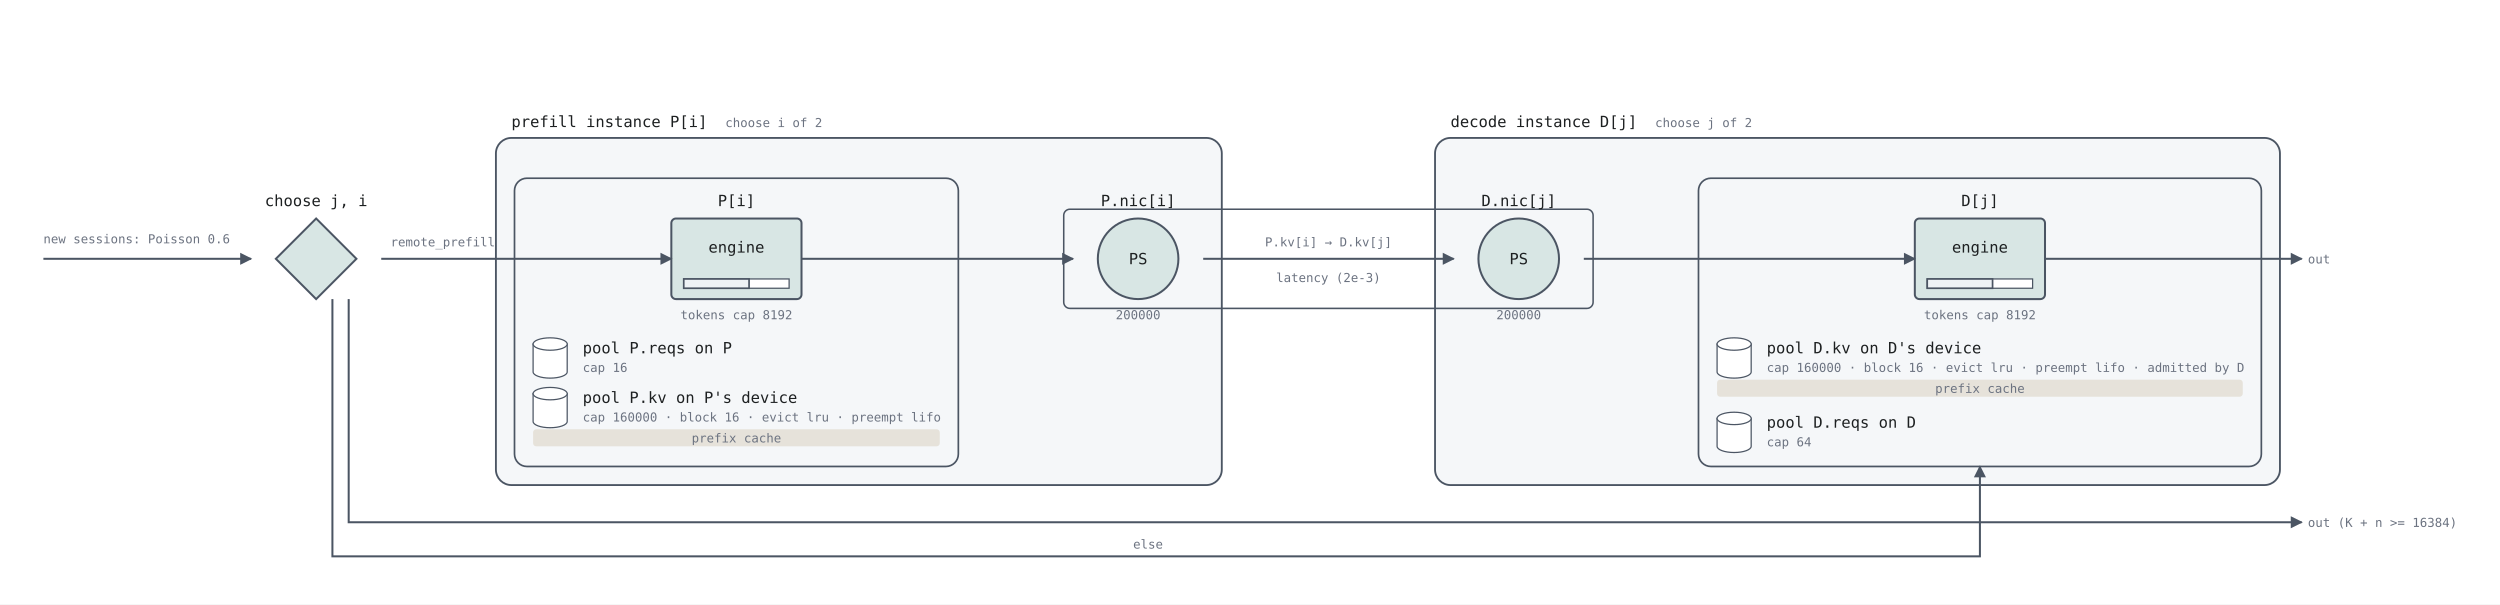
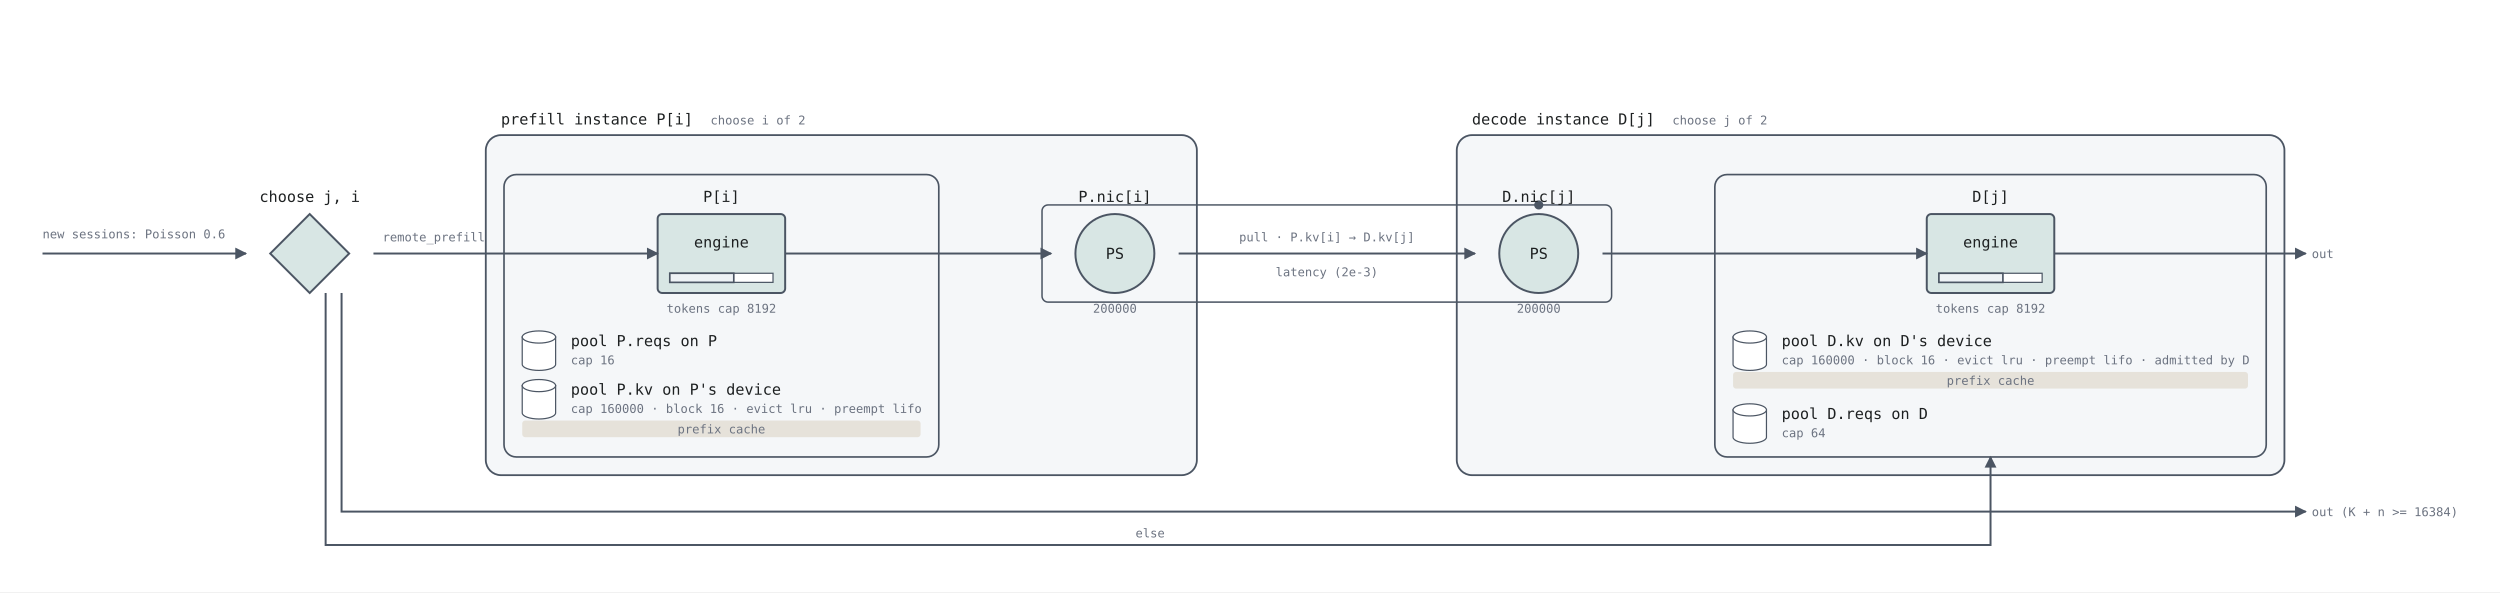
- <svg xmlns="http://www.w3.org/2000/svg" width="1613.2" height="390" viewBox="0 0 1613.2 390" role="img">
+ <svg xmlns="http://www.w3.org/2000/svg" width="1646.8" height="390" viewBox="0 0 1646.8 390" role="img">
  <style>
  text { font-family: ui-monospace, "SF Mono", Menlo, Consolas, monospace; }
  @media (prefers-color-scheme: dark) {
    text { fill: #e8e6e3; } text.dim { fill: #9aa4b2; }
    .bg { fill:#14171a }
    .solid { fill:#232a31;stroke:#b6bfcc }
    .cached { fill:#33302a }
    .instance { fill:#1a1f24;stroke:#b6bfcc }
    .frame { stroke:#b6bfcc }
    .enclosure { stroke:#9aa4b2 }
    .station { fill:#26403d;stroke:#b6bfcc }
    .cell { fill:#14171a;stroke:#b6bfcc }
    .rail { stroke:#b6bfcc }
    .flow { stroke:#b6bfcc }
    .back { stroke:#b6bfcc }
+     .poster { fill:#b6bfcc }
    .relation { stroke:#9aa4b2 }
  }
</style>
  <defs>
    <marker id="a" viewBox="0 0 10 10" refX="9" refY="5" markerWidth="6" markerHeight="6" orient="auto-start-reverse">
      <path d="M0 0 L10 5 L0 10 z" fill="context-stroke" />
    </marker>
  </defs>
-   <rect class="bg" fill="#ffffff" x="0" y="0" width="1613.2" height="390" />
-   <rect class="instance" fill="#f5f7f9" stroke="#4b5563" stroke-width="1.2" x="926" y="89" width="545.2" height="224" rx="10" />
+   <rect class="bg" fill="#ffffff" x="0" y="0" width="1646.8" height="390" />
+   <rect class="instance" fill="#f5f7f9" stroke="#4b5563" stroke-width="1.2" x="959.6" y="89" width="545.2" height="224" rx="10" />
  <rect class="instance" fill="#f5f7f9" stroke="#4b5563" stroke-width="1.2" x="320" y="89" width="468.4" height="224" rx="10" />
-   <rect class="rail" fill="none" stroke="#4b5563" stroke-width="1" data-role="bracket" data-nodes="P.nic D.nic" x="686.4" y="135" width="341.6" height="64" rx="4" />
-   <path class="flow" fill="none" stroke="#4b5563" stroke-width="1.3" data-role="flow" data-from="P.nic" data-to="D.nic" d="M776.4 167 L938 167" marker-end="url(#a)" />
-   <text x="857.2" y="159" text-anchor="middle" font-size="8" fill="#6b7280" class="dim">P.kv[i] → D.kv[j]</text>
-   <text x="857.2" y="182" text-anchor="middle" font-size="8" fill="#6b7280" class="dim">latency (2e-3)</text>
+   <rect class="rail" fill="none" stroke="#4b5563" stroke-width="1" data-role="bracket" data-nodes="P.nic D.nic" data-copy="pull" data-poster="D.nic" x="686.4" y="135" width="375.2" height="64" rx="4" />
+   <circle class="poster" fill="#4b5563" stroke="none" cx="1013.6" cy="135" r="3" />
+   <path class="flow" fill="none" stroke="#4b5563" stroke-width="1.3" data-role="flow" data-from="P.nic" data-to="D.nic" data-copy="pull" data-poster="D.nic" d="M776.4 167 L971.6 167" marker-end="url(#a)" />
+   <text x="874" y="159" text-anchor="middle" font-size="8" fill="#6b7280" class="dim">pull · P.kv[i] → D.kv[j]</text>
+   <text x="874" y="182" text-anchor="middle" font-size="8" fill="#6b7280" class="dim">latency (2e-3)</text>
  <rect class="frame" fill="none" stroke="#4b5563" stroke-width="1.1" x="332" y="115" width="286.4" height="186" rx="8" />
  <g data-pool="P.reqs" data-role="drum">
    <path class="cell" fill="#ffffff" stroke="#4b5563" stroke-width=".8" d="M 344 222 L 344 240 A 11 4 0 0 0 366 240 L 366 222 Z" />
    <ellipse class="cell" fill="#ffffff" stroke="#4b5563" stroke-width=".8" cx="355" cy="222" rx="11" ry="4" />
  </g>
  <text x="376" y="228" text-anchor="start" font-size="10" fill="#1d2021">pool P.reqs on P</text>
  <text x="376" y="240" text-anchor="start" font-size="8" fill="#6b7280" class="dim">cap 16</text>
  <g data-pool="P.kv" data-role="drum">
    <path class="cell" fill="#ffffff" stroke="#4b5563" stroke-width=".8" d="M 344 254 L 344 272 A 11 4 0 0 0 366 272 L 366 254 Z" />
    <ellipse class="cell" fill="#ffffff" stroke="#4b5563" stroke-width=".8" cx="355" cy="254" rx="11" ry="4" />
  </g>
  <text x="376" y="260" text-anchor="start" font-size="10" fill="#1d2021">pool P.kv on P's device</text>
  <text x="376" y="272" text-anchor="start" font-size="8" fill="#6b7280" class="dim">cap 160000 · block 16 · evict lru · preempt lifo</text>
  <rect class="cached" fill="#e6e2da" stroke="none" x="344" y="277" width="262.4" height="11" rx="2" />
  <text x="475.2" y="285.5" text-anchor="middle" font-size="8" fill="#6b7280" class="dim">prefix cache</text>
-   <rect class="frame" fill="none" stroke="#4b5563" stroke-width="1.1" x="1096" y="115" width="363.2" height="186" rx="8" />
+   <rect class="frame" fill="none" stroke="#4b5563" stroke-width="1.1" x="1129.6" y="115" width="363.2" height="186" rx="8" />
  <g data-pool="D.kv" data-role="drum">
-     <path class="cell" fill="#ffffff" stroke="#4b5563" stroke-width=".8" d="M 1108 222 L 1108 240 A 11 4 0 0 0 1130 240 L 1130 222 Z" />
-     <ellipse class="cell" fill="#ffffff" stroke="#4b5563" stroke-width=".8" cx="1119" cy="222" rx="11" ry="4" />
+     <path class="cell" fill="#ffffff" stroke="#4b5563" stroke-width=".8" d="M 1141.6 222 L 1141.6 240 A 11 4 0 0 0 1163.6 240 L 1163.6 222 Z" />
+     <ellipse class="cell" fill="#ffffff" stroke="#4b5563" stroke-width=".8" cx="1152.6" cy="222" rx="11" ry="4" />
  </g>
-   <text x="1140" y="228" text-anchor="start" font-size="10" fill="#1d2021">pool D.kv on D's device</text>
-   <text x="1140" y="240" text-anchor="start" font-size="8" fill="#6b7280" class="dim">cap 160000 · block 16 · evict lru · preempt lifo · admitted by D</text>
-   <rect class="cached" fill="#e6e2da" stroke="none" x="1108" y="245" width="339.2" height="11" rx="2" />
-   <text x="1277.6" y="253.5" text-anchor="middle" font-size="8" fill="#6b7280" class="dim">prefix cache</text>
+   <text x="1173.6" y="228" text-anchor="start" font-size="10" fill="#1d2021">pool D.kv on D's device</text>
+   <text x="1173.6" y="240" text-anchor="start" font-size="8" fill="#6b7280" class="dim">cap 160000 · block 16 · evict lru · preempt lifo · admitted by D</text>
+   <rect class="cached" fill="#e6e2da" stroke="none" x="1141.6" y="245" width="339.2" height="11" rx="2" />
+   <text x="1311.2" y="253.5" text-anchor="middle" font-size="8" fill="#6b7280" class="dim">prefix cache</text>
  <g data-pool="D.reqs" data-role="drum">
-     <path class="cell" fill="#ffffff" stroke="#4b5563" stroke-width=".8" d="M 1108 270 L 1108 288 A 11 4 0 0 0 1130 288 L 1130 270 Z" />
-     <ellipse class="cell" fill="#ffffff" stroke="#4b5563" stroke-width=".8" cx="1119" cy="270" rx="11" ry="4" />
+     <path class="cell" fill="#ffffff" stroke="#4b5563" stroke-width=".8" d="M 1141.6 270 L 1141.6 288 A 11 4 0 0 0 1163.6 288 L 1163.6 270 Z" />
+     <ellipse class="cell" fill="#ffffff" stroke="#4b5563" stroke-width=".8" cx="1152.6" cy="270" rx="11" ry="4" />
  </g>
-   <text x="1140" y="276" text-anchor="start" font-size="10" fill="#1d2021">pool D.reqs on D</text>
-   <text x="1140" y="288" text-anchor="start" font-size="8" fill="#6b7280" class="dim">cap 64</text>
+   <text x="1173.6" y="276" text-anchor="start" font-size="10" fill="#1d2021">pool D.reqs on D</text>
+   <text x="1173.6" y="288" text-anchor="start" font-size="8" fill="#6b7280" class="dim">cap 64</text>
  <g data-node="#0">
    <polygon class="station" fill="#d8e6e4" stroke="#4b5563" stroke-width="1.3" points="204,141 230,167 204,193 178,167" />
  </g>
  <text x="204" y="133" text-anchor="middle" font-size="10" fill="#1d2021">choose j, i</text>
  <g data-node="P" data-stage="P">
    <rect class="station" fill="#d8e6e4" stroke="#4b5563" stroke-width="1.3" x="433.2" y="141" width="84" height="52" rx="3" />
    <rect class="cell" fill="#ffffff" stroke="#4b5563" stroke-width=".8" x="441.2" y="180" width="68" height="6" />
    <rect class="solid" fill="#eef2f5" stroke="#4b5563" stroke-width="1.1" data-role="budget" x="441.2" y="180" width="42.16" height="6" />
    <text x="475.2" y="163" text-anchor="middle" font-size="10" fill="#1d2021">engine</text>
  </g>
  <text x="475.2" y="133" text-anchor="middle" font-size="10" fill="#1d2021">P[i]</text>
  <text x="475.2" y="206" text-anchor="middle" font-size="8" fill="#6b7280" class="dim">tokens cap 8192</text>
  <g data-node="P.nic" data-stage="P.nic">
    <circle class="station" fill="#d8e6e4" stroke="#4b5563" stroke-width="1.3" cx="734.4" cy="167" r="26" />
    <text x="734.4" y="170.5" text-anchor="middle" font-size="10" fill="#1d2021">PS</text>
  </g>
  <text x="734.4" y="133" text-anchor="middle" font-size="10" fill="#1d2021">P.nic[i]</text>
  <text x="734.4" y="206" text-anchor="middle" font-size="8" fill="#6b7280" class="dim">200000</text>
  <g data-node="D.nic" data-stage="D.nic">
-     <circle class="station" fill="#d8e6e4" stroke="#4b5563" stroke-width="1.3" cx="980" cy="167" r="26" />
-     <text x="980" y="170.5" text-anchor="middle" font-size="10" fill="#1d2021">PS</text>
+     <circle class="station" fill="#d8e6e4" stroke="#4b5563" stroke-width="1.3" cx="1013.6" cy="167" r="26" />
+     <text x="1013.6" y="170.5" text-anchor="middle" font-size="10" fill="#1d2021">PS</text>
  </g>
-   <text x="980" y="133" text-anchor="middle" font-size="10" fill="#1d2021">D.nic[j]</text>
-   <text x="980" y="206" text-anchor="middle" font-size="8" fill="#6b7280" class="dim">200000</text>
+   <text x="1013.6" y="133" text-anchor="middle" font-size="10" fill="#1d2021">D.nic[j]</text>
+   <text x="1013.6" y="206" text-anchor="middle" font-size="8" fill="#6b7280" class="dim">200000</text>
  <g data-node="D" data-stage="D">
-     <rect class="station" fill="#d8e6e4" stroke="#4b5563" stroke-width="1.3" x="1235.6" y="141" width="84" height="52" rx="3" />
-     <rect class="cell" fill="#ffffff" stroke="#4b5563" stroke-width=".8" x="1243.6" y="180" width="68" height="6" />
-     <rect class="solid" fill="#eef2f5" stroke="#4b5563" stroke-width="1.1" data-role="budget" x="1243.6" y="180" width="42.16" height="6" />
-     <text x="1277.6" y="163" text-anchor="middle" font-size="10" fill="#1d2021">engine</text>
+     <rect class="station" fill="#d8e6e4" stroke="#4b5563" stroke-width="1.3" x="1269.2" y="141" width="84" height="52" rx="3" />
+     <rect class="cell" fill="#ffffff" stroke="#4b5563" stroke-width=".8" x="1277.2" y="180" width="68" height="6" />
+     <rect class="solid" fill="#eef2f5" stroke="#4b5563" stroke-width="1.1" data-role="budget" x="1277.2" y="180" width="42.16" height="6" />
+     <text x="1311.2" y="163" text-anchor="middle" font-size="10" fill="#1d2021">engine</text>
  </g>
-   <text x="1277.6" y="133" text-anchor="middle" font-size="10" fill="#1d2021">D[j]</text>
-   <text x="1277.6" y="206" text-anchor="middle" font-size="8" fill="#6b7280" class="dim">tokens cap 8192</text>
+   <text x="1311.2" y="133" text-anchor="middle" font-size="10" fill="#1d2021">D[j]</text>
+   <text x="1311.2" y="206" text-anchor="middle" font-size="8" fill="#6b7280" class="dim">tokens cap 8192</text>
  <text x="330" y="82" text-anchor="start" font-size="10" fill="#1d2021">prefill instance P[i]</text>
  <text x="468" y="82" text-anchor="start" font-size="8" fill="#6b7280" class="dim">choose i of 2</text>
-   <text x="936" y="82" text-anchor="start" font-size="10" fill="#1d2021">decode instance D[j]</text>
-   <text x="1068" y="82" text-anchor="start" font-size="8" fill="#6b7280" class="dim">choose j of 2</text>
+   <text x="969.6" y="82" text-anchor="start" font-size="10" fill="#1d2021">decode instance D[j]</text>
+   <text x="1101.6" y="82" text-anchor="start" font-size="8" fill="#6b7280" class="dim">choose j of 2</text>
  <path class="flow" fill="none" stroke="#4b5563" stroke-width="1.3" data-role="arrival" data-to="#0" d="M28 167 L162 167" marker-end="url(#a)" />
  <text x="28" y="157" text-anchor="start" font-size="8" fill="#6b7280" class="dim">new sessions: Poisson 0.6</text>
-   <path class="flow" fill="none" stroke="#4b5563" stroke-width="1.3" data-role="exit" data-from="#0" d="M225 193 L225 337 L1485.2 337" marker-end="url(#a)" />
-   <text x="1489.2" y="340" text-anchor="start" font-size="8" fill="#6b7280" class="dim">out (K + n &gt;= 16384)</text>
+   <path class="flow" fill="none" stroke="#4b5563" stroke-width="1.3" data-role="exit" data-from="#0" d="M225 193 L225 337 L1518.8 337" marker-end="url(#a)" />
+   <text x="1522.8" y="340" text-anchor="start" font-size="8" fill="#6b7280" class="dim">out (K + n &gt;= 16384)</text>
  <path class="flow" fill="none" stroke="#4b5563" stroke-width="1.3" data-role="flow" data-from="#0" data-to="P" d="M246 167 L433.2 167" marker-end="url(#a)" />
  <text x="252" y="159" text-anchor="start" font-size="8" fill="#6b7280" class="dim">remote_prefill</text>
  <path class="flow" fill="none" stroke="#4b5563" stroke-width="1.3" data-role="flow" data-from="P" data-to="P.nic" d="M517.2 167 L692.4 167" marker-end="url(#a)" />
-   <path class="flow" fill="none" stroke="#4b5563" stroke-width="1.3" data-role="flow" data-from="D.nic" data-to="D" d="M1022 167 L1235.6 167" marker-end="url(#a)" />
-   <path class="flow" fill="none" stroke="#4b5563" stroke-width="1.3" data-role="flow" data-from="#0" data-to="D" d="M214.5 193 L214.5 359 L1277.6 359 L1277.6 301" marker-end="url(#a)" />
-   <text x="740.8" y="354" text-anchor="middle" font-size="8" fill="#6b7280" class="dim">else</text>
-   <path class="flow" fill="none" stroke="#4b5563" stroke-width="1.3" data-role="exit" data-from="D" d="M1319.6 167 L1485.2 167" marker-end="url(#a)" />
-   <text x="1489.2" y="170" text-anchor="start" font-size="8" fill="#6b7280" class="dim">out</text>
+   <path class="flow" fill="none" stroke="#4b5563" stroke-width="1.3" data-role="flow" data-from="D.nic" data-to="D" d="M1055.6 167 L1269.2 167" marker-end="url(#a)" />
+   <path class="flow" fill="none" stroke="#4b5563" stroke-width="1.3" data-role="flow" data-from="#0" data-to="D" d="M214.5 193 L214.5 359 L1311.2 359 L1311.2 301" marker-end="url(#a)" />
+   <text x="757.6" y="354" text-anchor="middle" font-size="8" fill="#6b7280" class="dim">else</text>
+   <path class="flow" fill="none" stroke="#4b5563" stroke-width="1.3" data-role="exit" data-from="D" d="M1353.2 167 L1518.8 167" marker-end="url(#a)" />
+   <text x="1522.8" y="170" text-anchor="start" font-size="8" fill="#6b7280" class="dim">out</text>
</svg>
